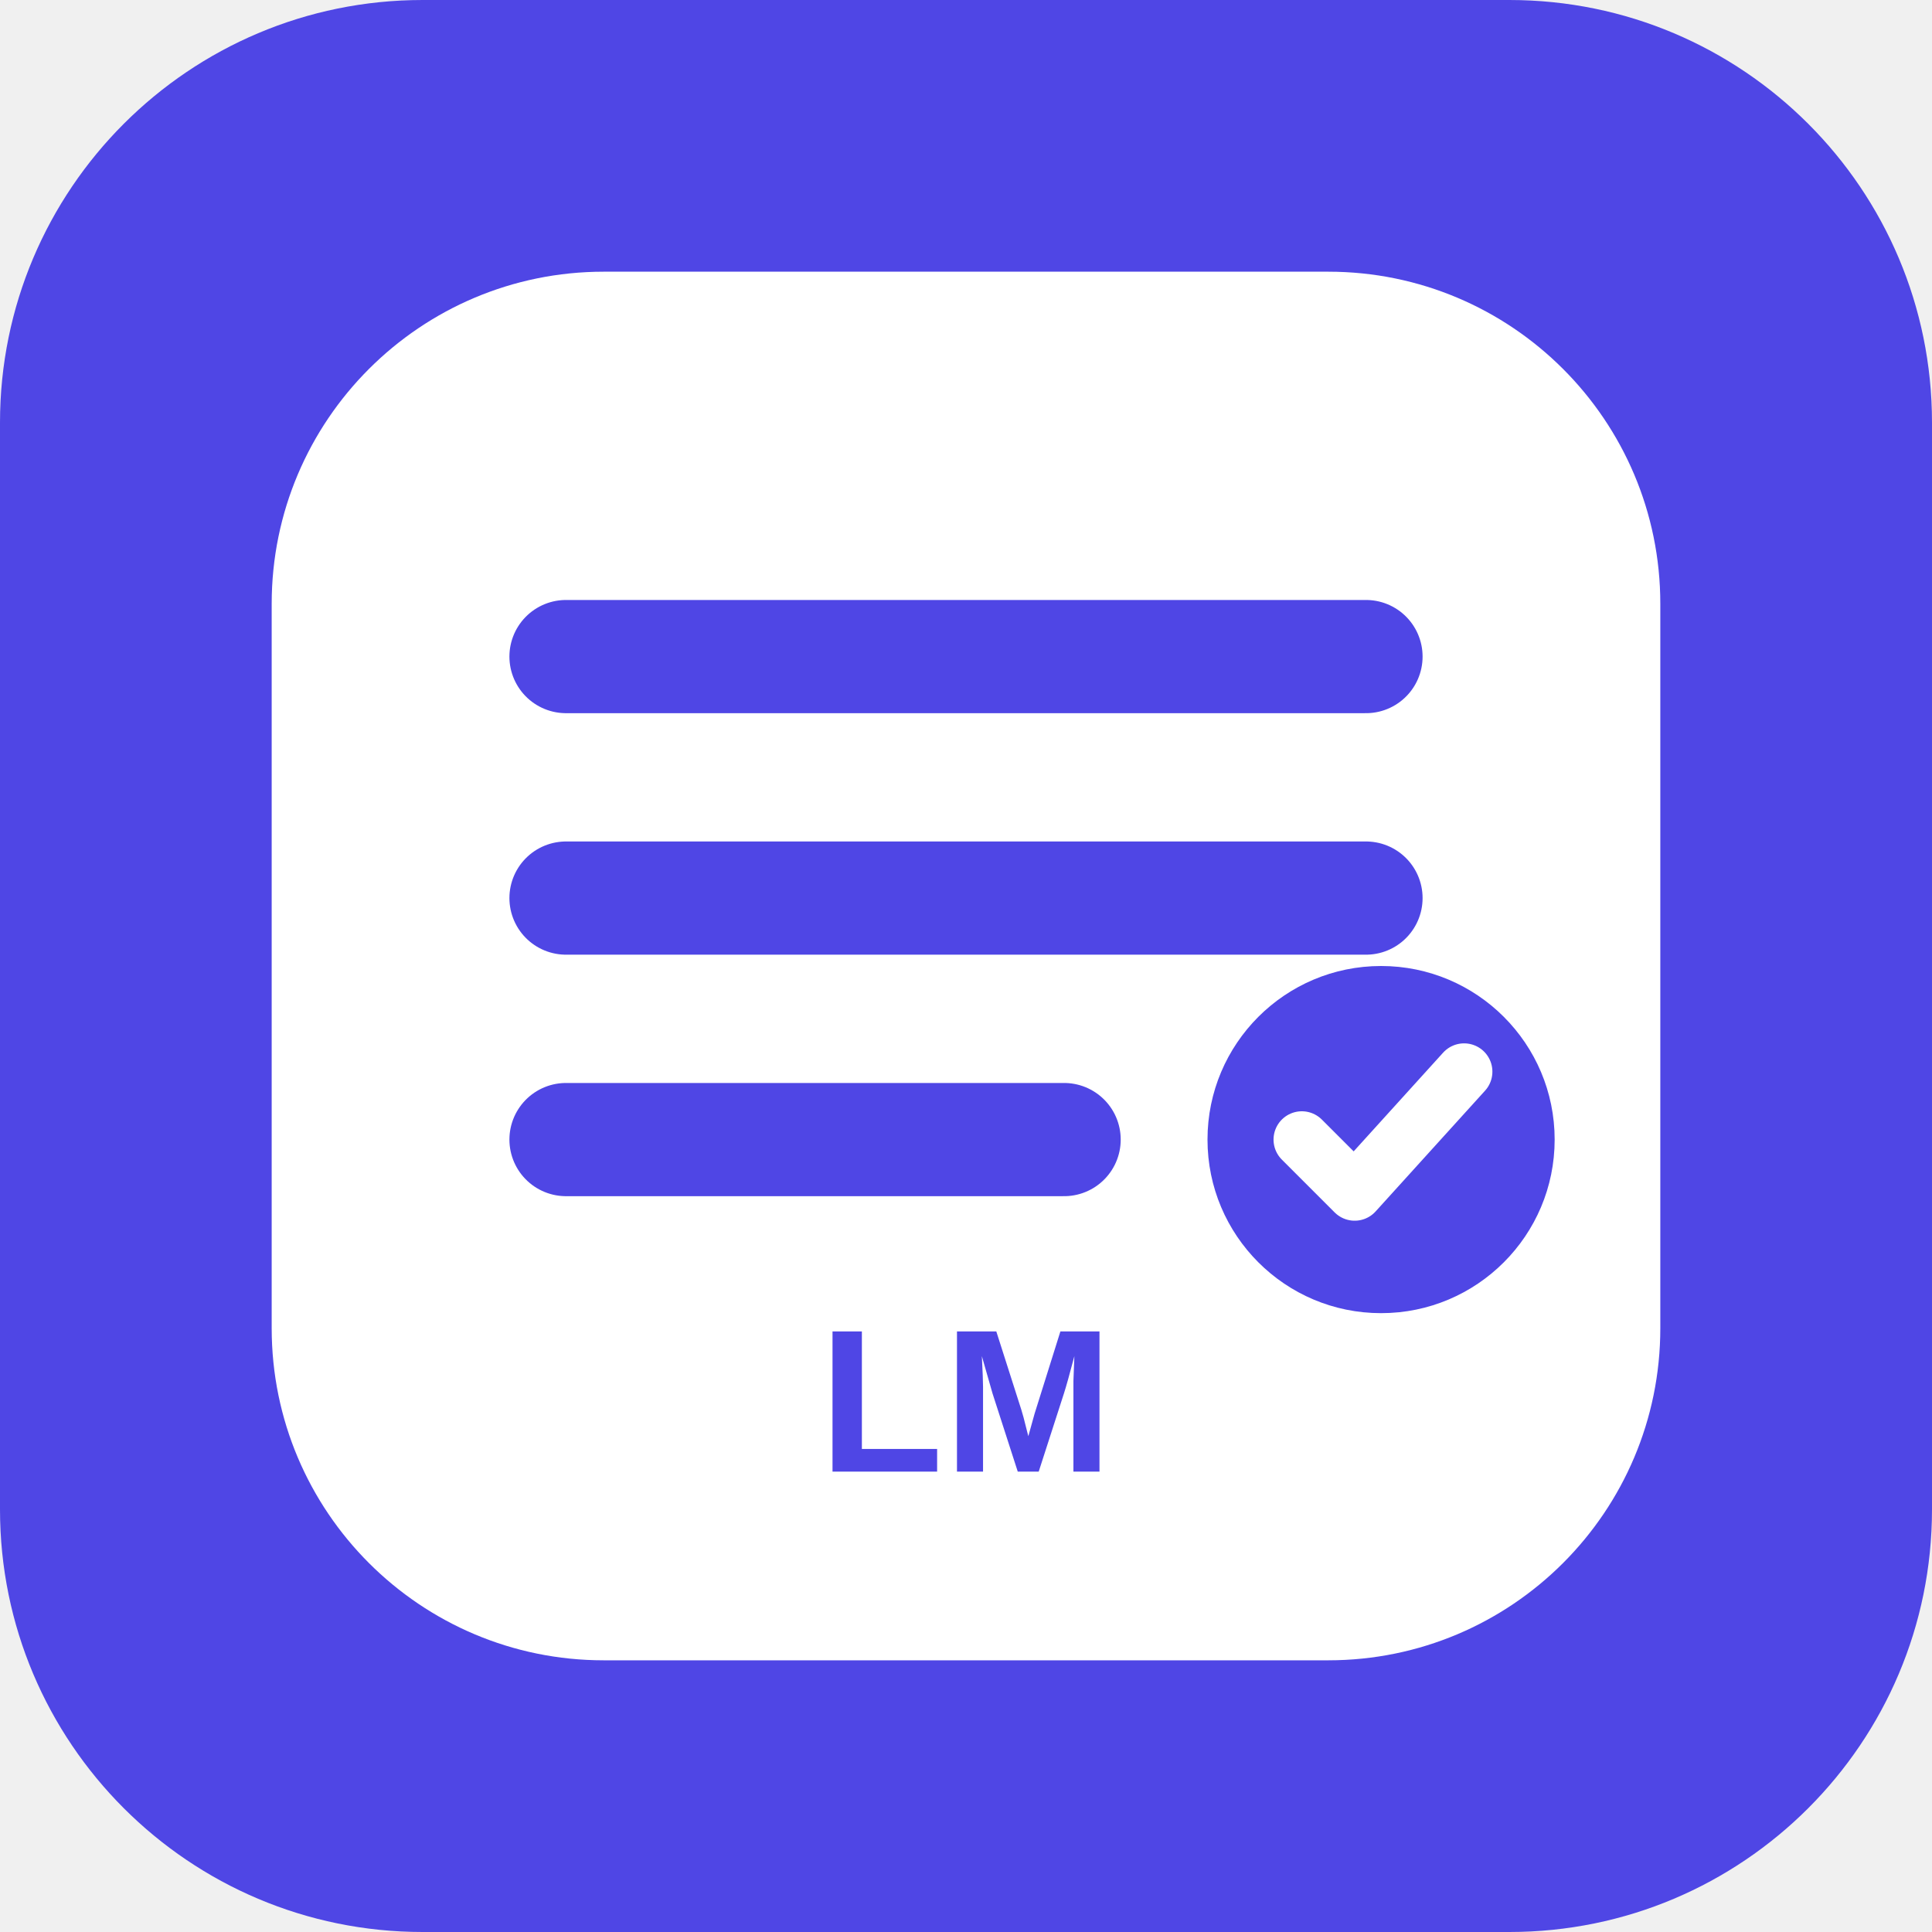
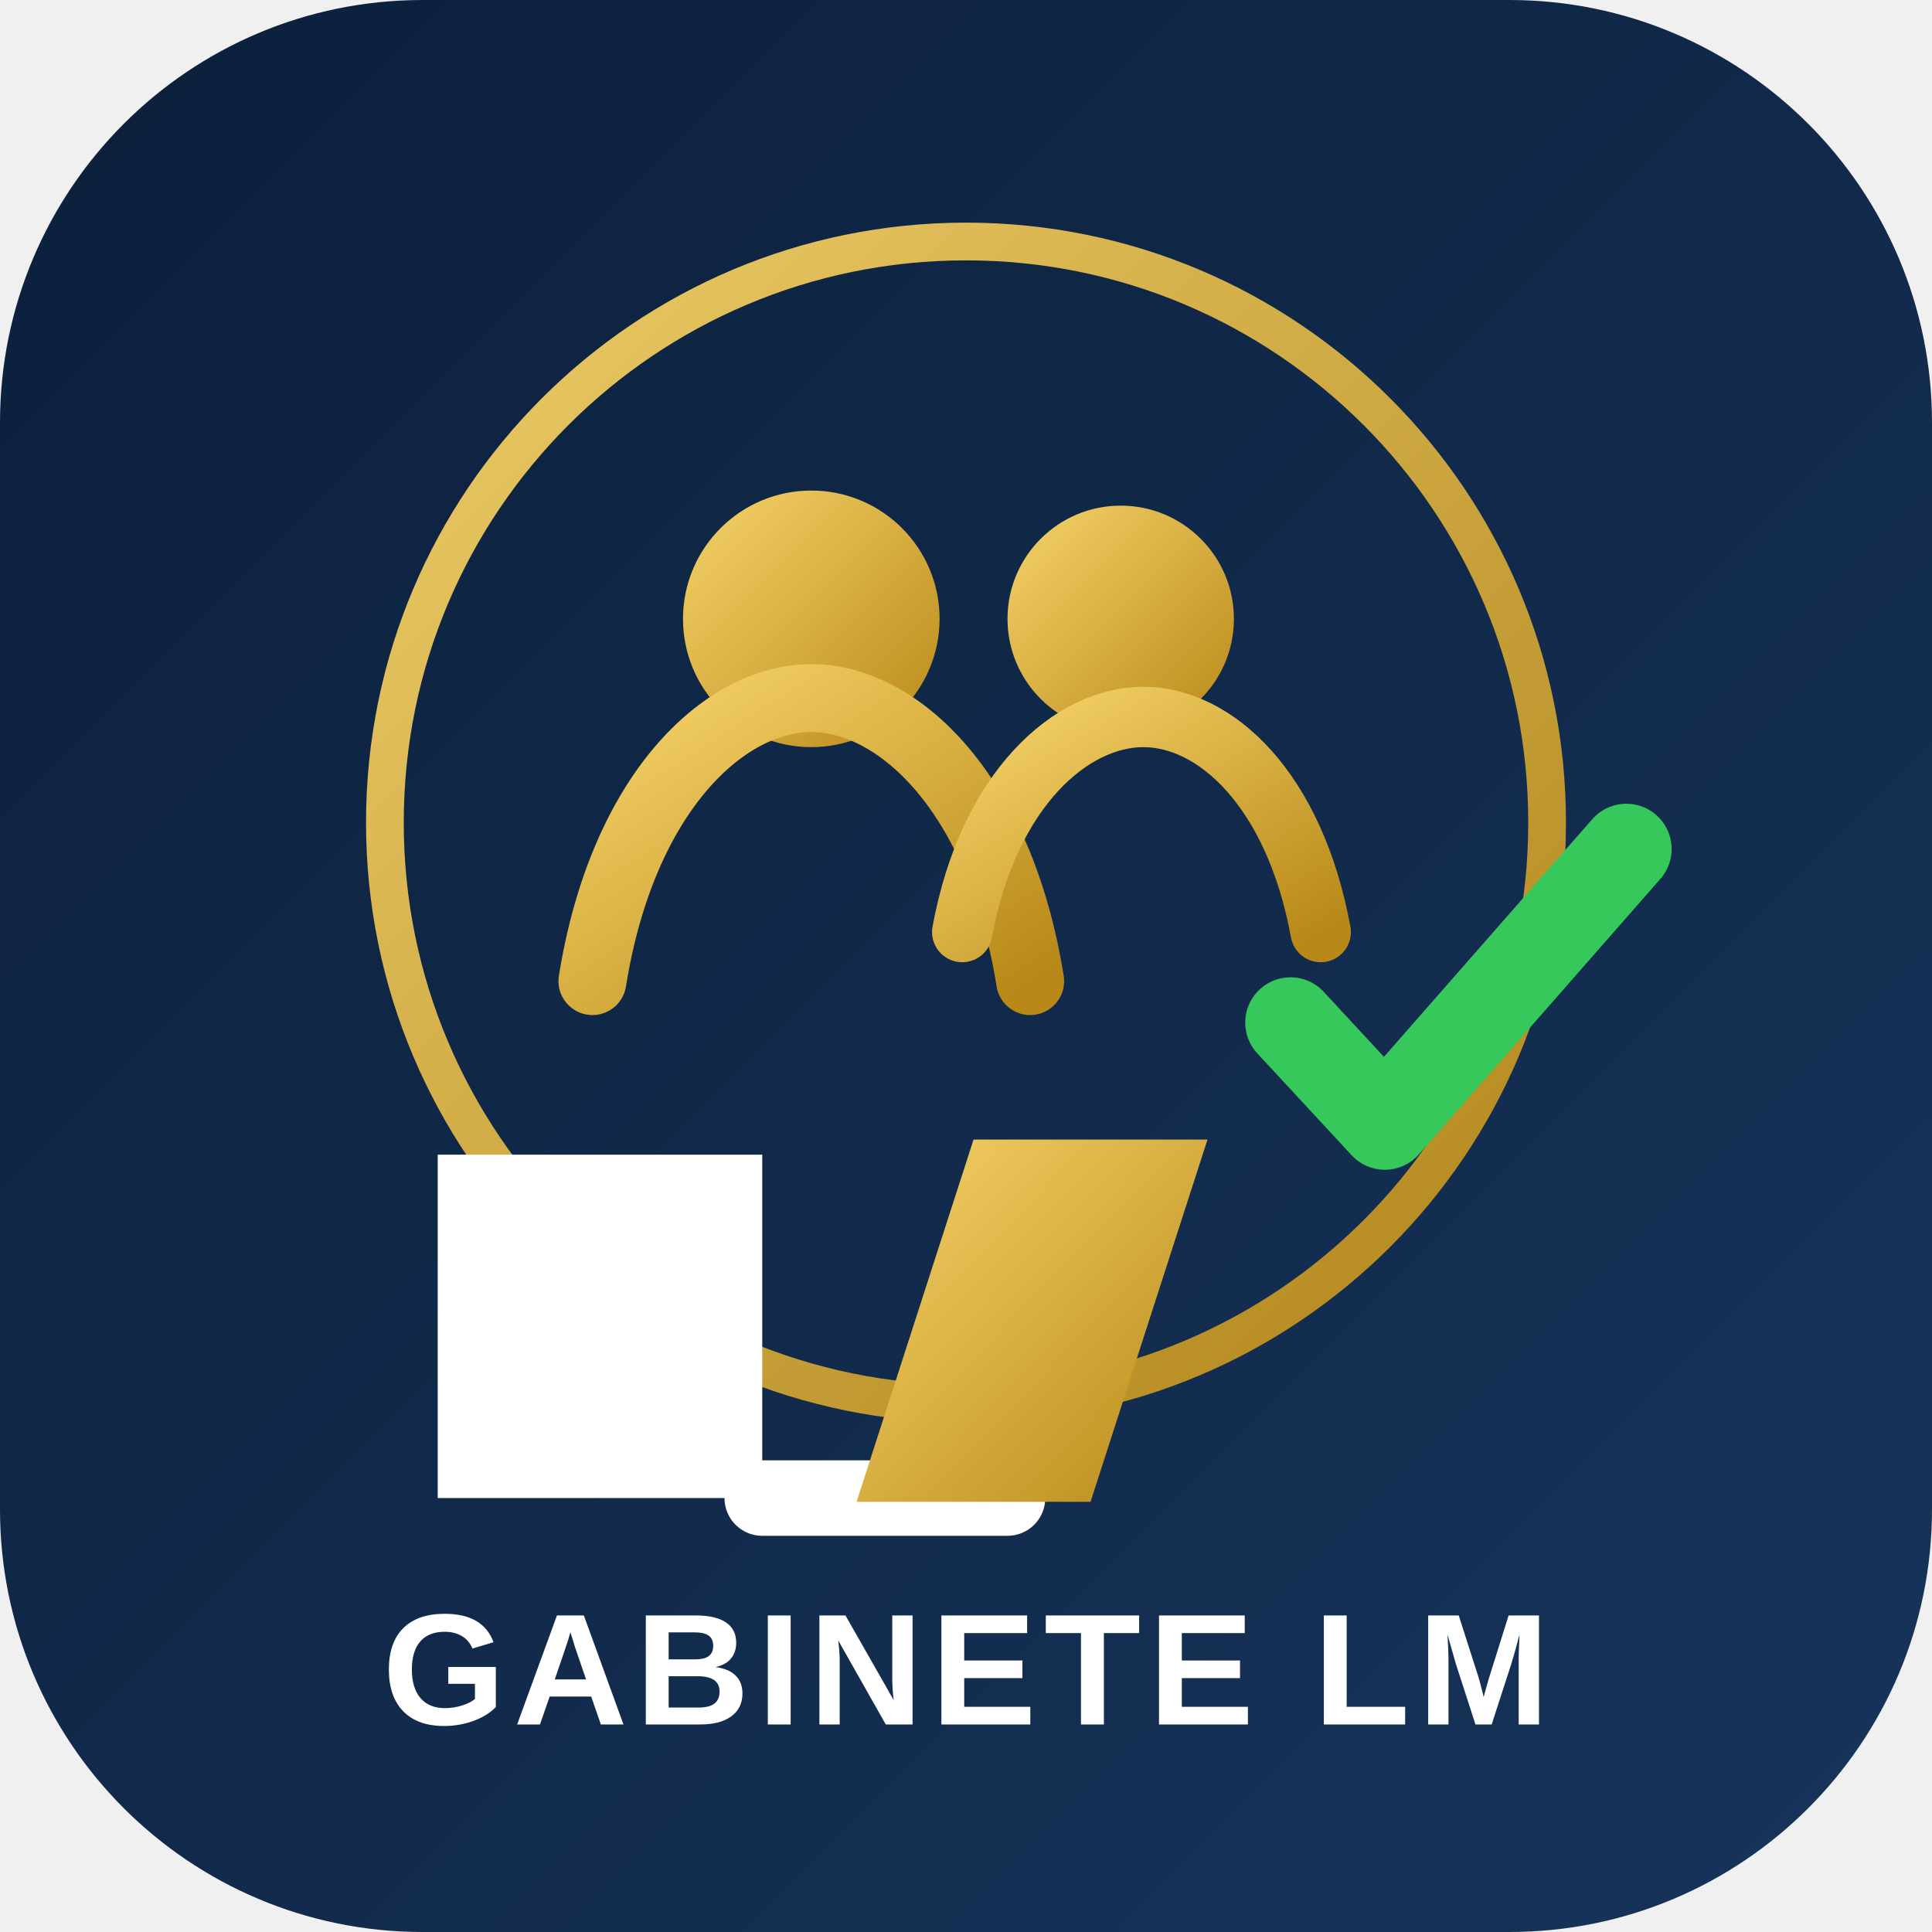
<svg xmlns="http://www.w3.org/2000/svg" viewBox="0 0 512 512">
-   <rect width="512" height="512" rx="112" fill="#4f46e5" />
-   <rect x="72" y="72" width="368" height="368" rx="88" fill="#fff" />
-   <path d="M150 174h212M150 238h212M150 302h132" fill="none" stroke="#4f46e5" stroke-width="30" stroke-linecap="round" />
-   <circle cx="366" cy="302" r="46" fill="#4f46e5" />
-   <path d="M345 302l14 14 29-32" fill="none" stroke="#fff" stroke-width="15" stroke-linecap="round" stroke-linejoin="round" />
-   <text x="256" y="390" text-anchor="middle" font-family="Arial,sans-serif" font-size="54" font-weight="700" fill="#4f46e5">LM</text>
+   <defs>
+     <linearGradient id="bg" x1="0" y1="0" x2="1" y2="1">
+       <stop offset="0" stop-color="#0b1f3a" />
+       <stop offset="1" stop-color="#17345b" />
+     </linearGradient>
+     <linearGradient id="gold" x1="0" y1="0" x2="1" y2="1">
+       <stop offset="0" stop-color="#f6d36a" />
+       <stop offset="1" stop-color="#b88918" />
+     </linearGradient>
+   </defs>
+   <rect width="512" height="512" rx="112" fill="url(#bg)" />
+   <circle cx="256" cy="218" r="154" fill="none" stroke="url(#gold)" stroke-width="10" opacity=".95" />
+   <circle cx="215" cy="164" r="34" fill="url(#gold)" />
+   <circle cx="297" cy="164" r="30" fill="url(#gold)" />
+   <path d="M157 260c8-50 35-75 58-75s50 25 58 75" fill="none" stroke="url(#gold)" stroke-width="18" stroke-linecap="round" />
+   <path d="M255 247c7-38 29-57 48-57s40 19 47 57" fill="none" stroke="url(#gold)" stroke-width="16" stroke-linecap="round" />
+   <path d="M116 306h86v91h-86z" fill="#fff" rx="8" />
+   <path d="M202 397h65" stroke="#fff" stroke-width="20" stroke-linecap="round" />
+   <path d="M258 302h62l-31 96h-62z" fill="url(#gold)" />
+   <path d="M342 271l25 27 64-73" fill="none" stroke="#36c85a" stroke-width="24" stroke-linecap="round" stroke-linejoin="round" />
+   <text x="256" y="457" text-anchor="middle" font-family="Arial,sans-serif" font-size="42" font-weight="700" letter-spacing="2" fill="#fff">GABINETE LM</text>
</svg>
